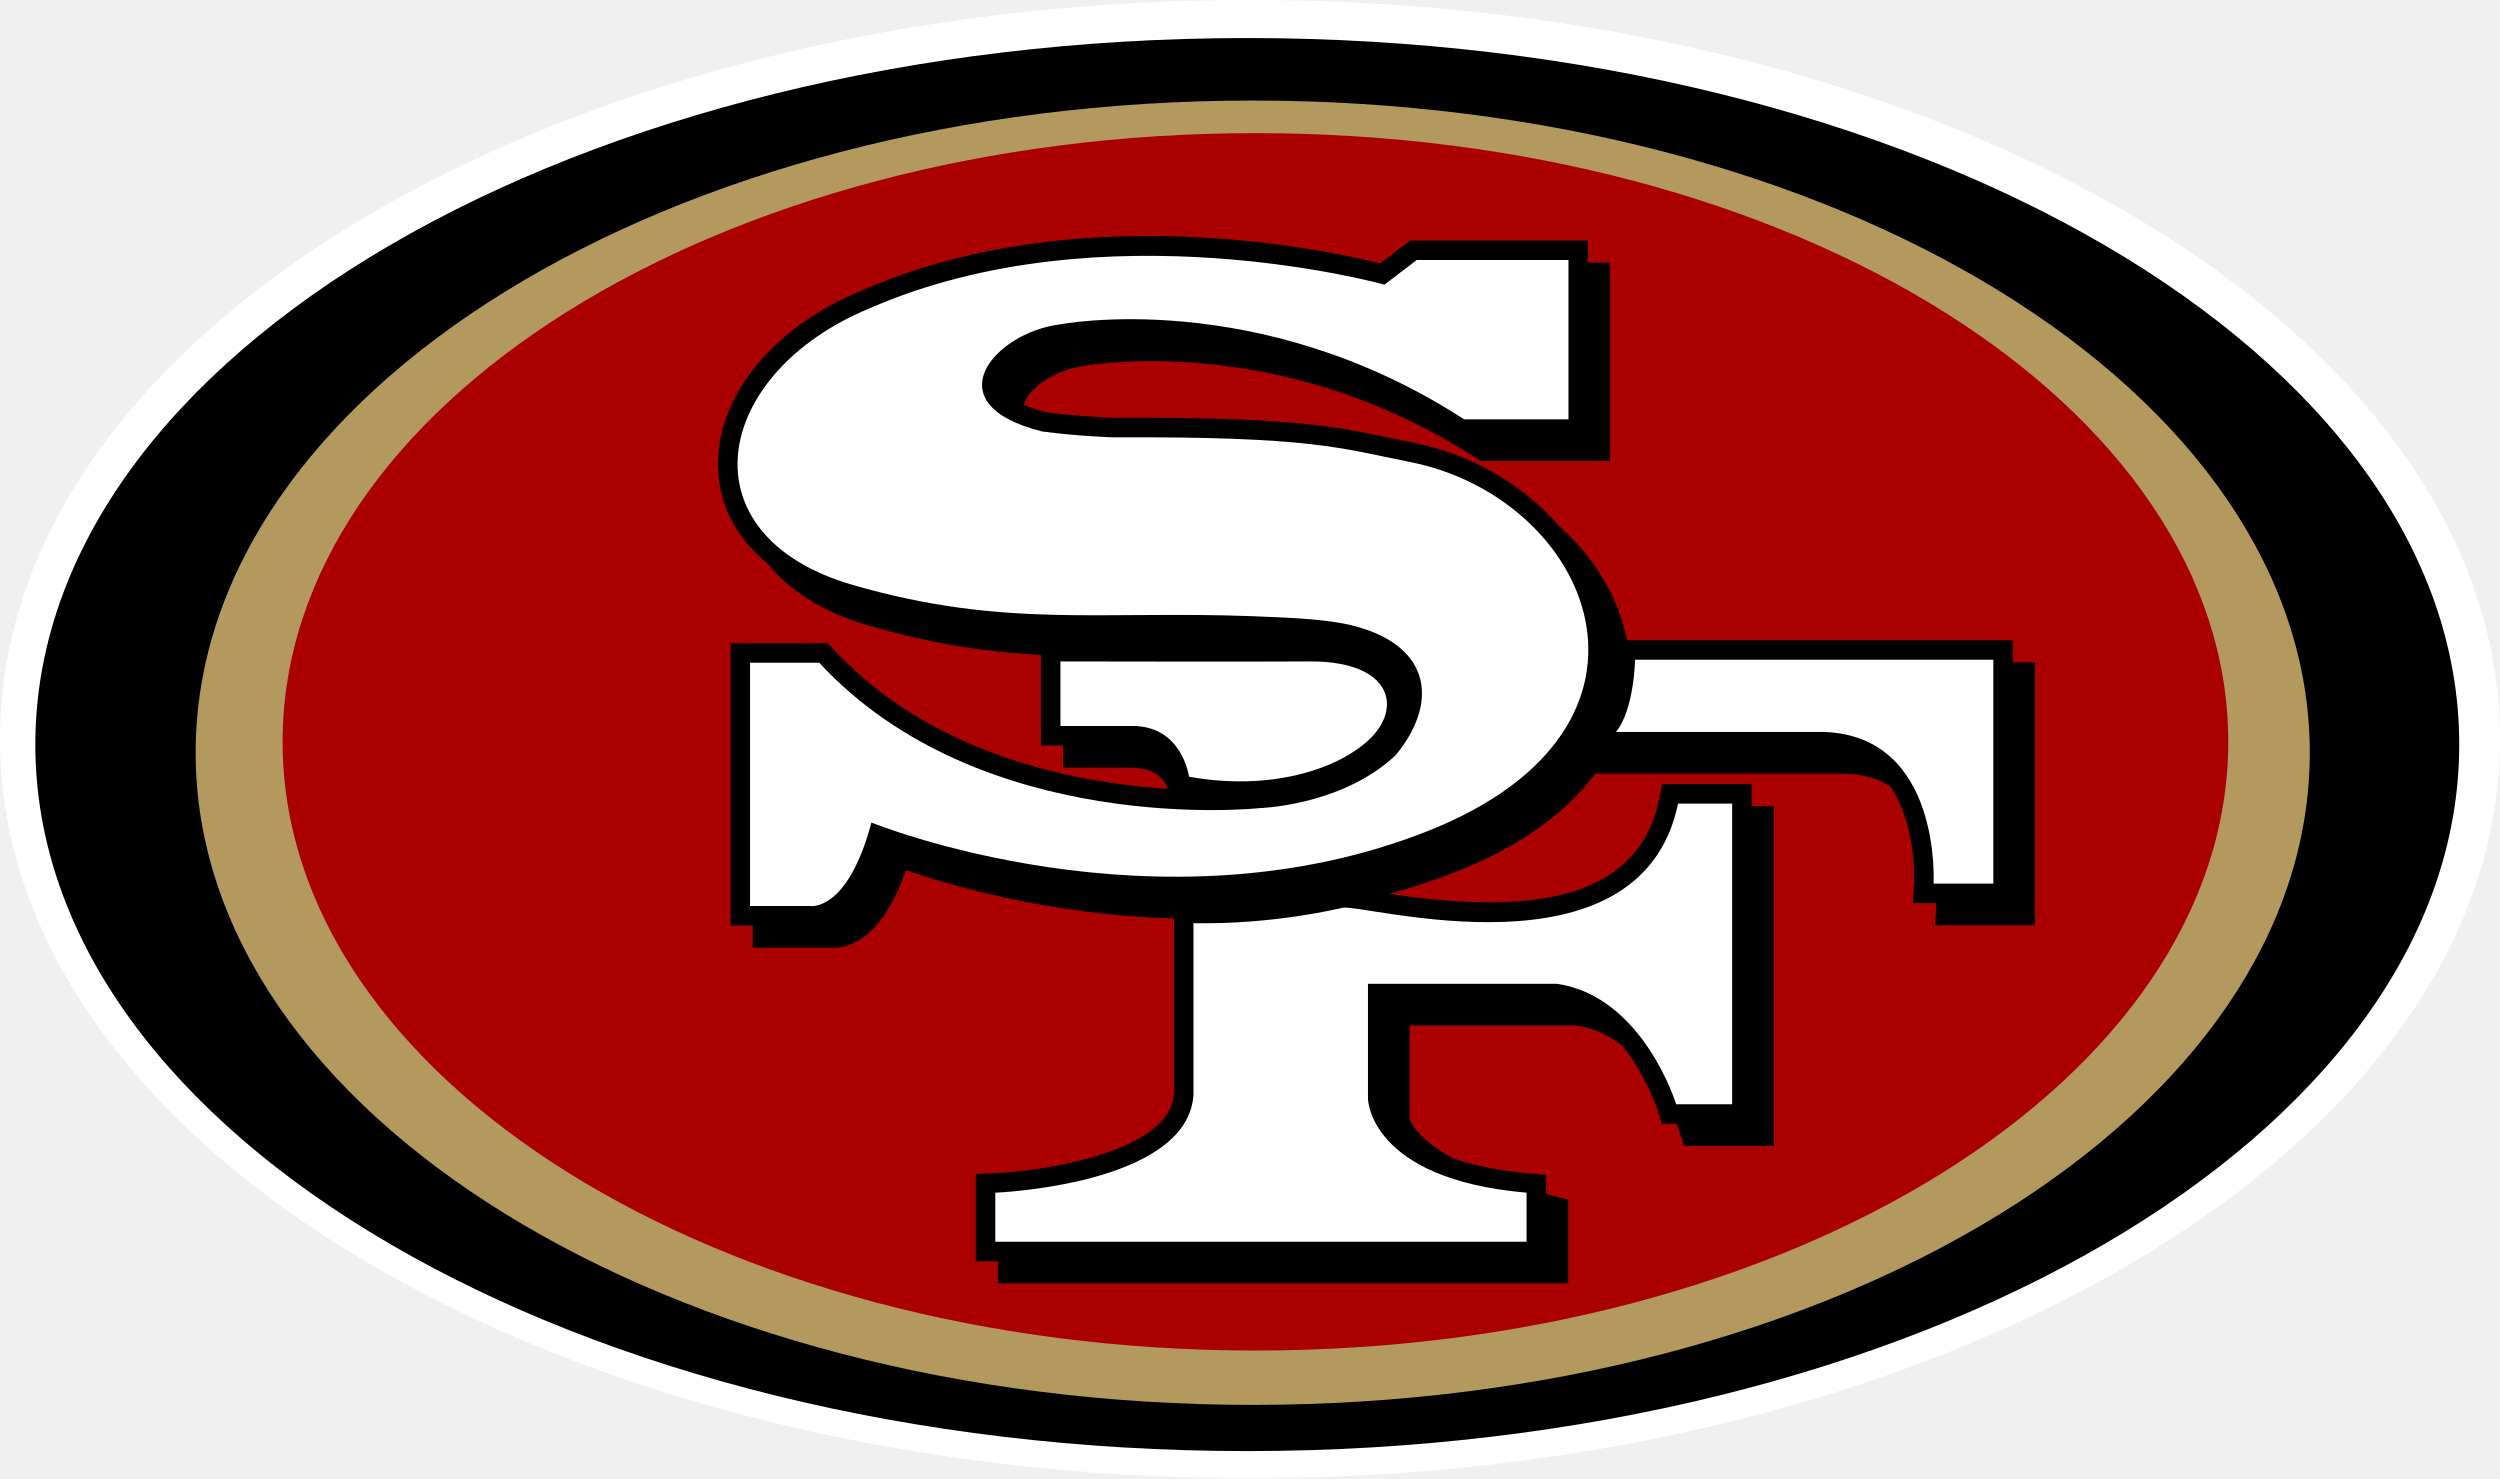
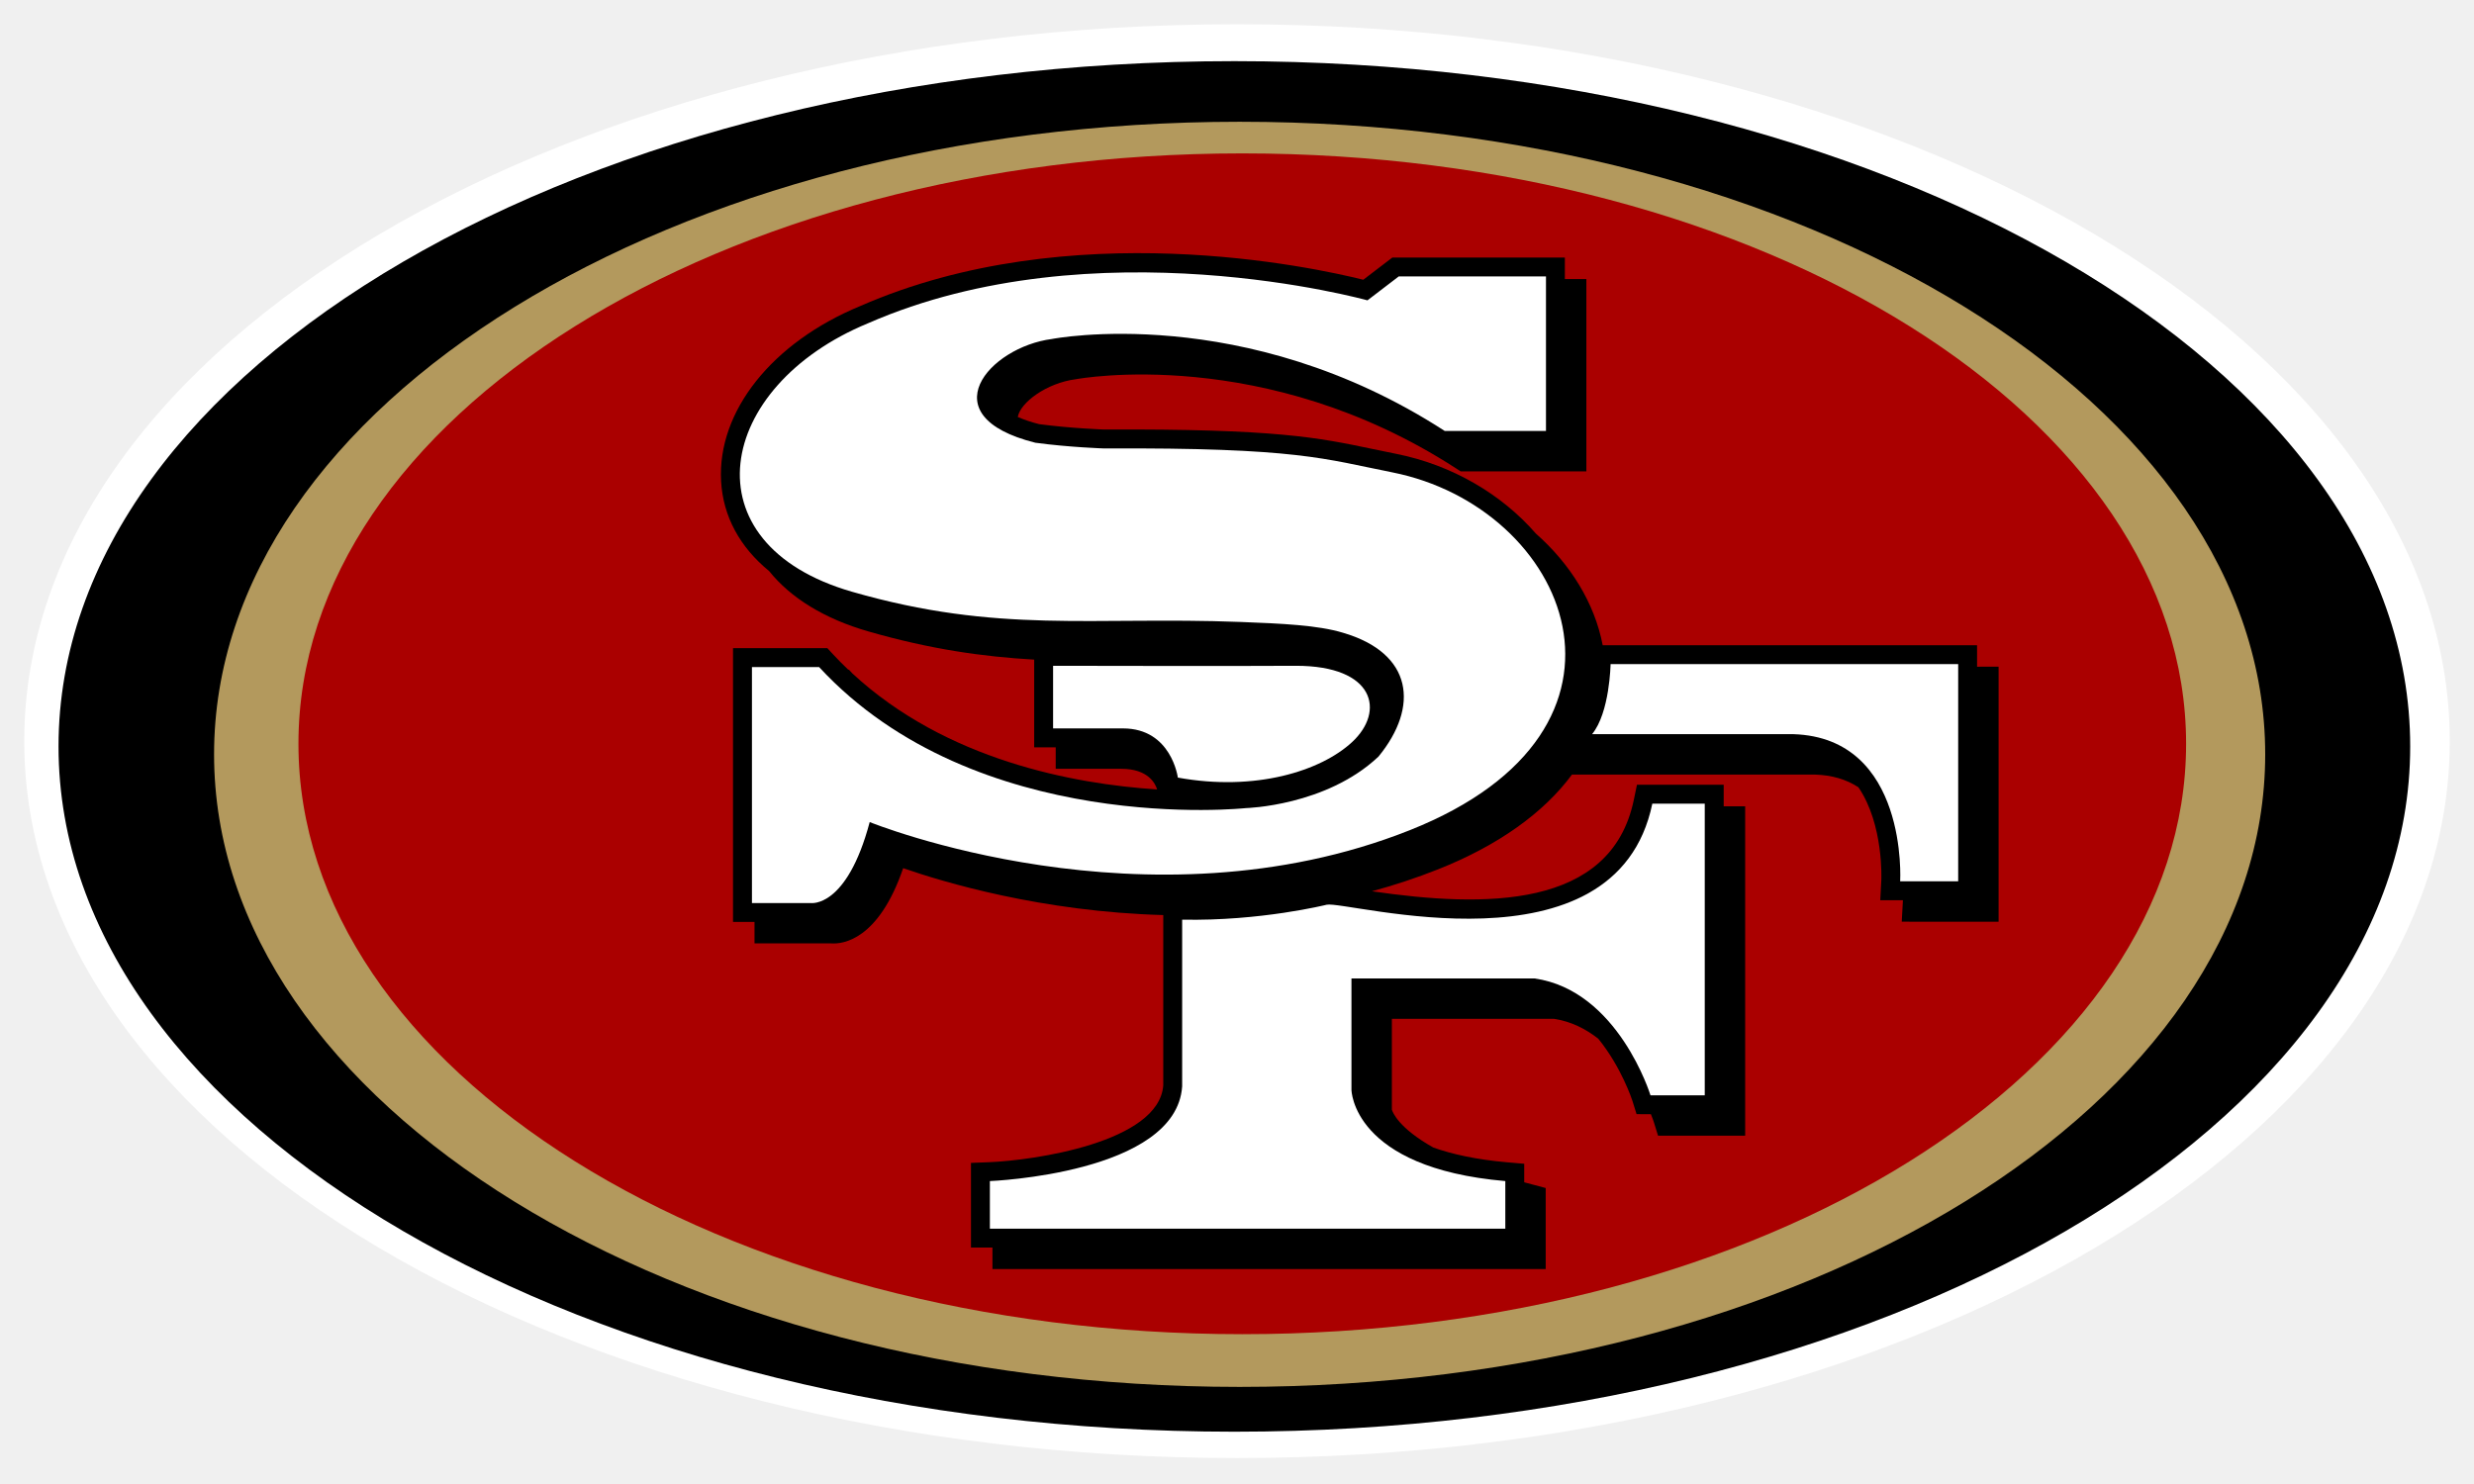
- <svg xmlns="http://www.w3.org/2000/svg" width="460" height="272" viewBox="0 0 460 272">
+ <svg xmlns="http://www.w3.org/2000/svg" viewBox="-4.6 -4.6 469.2 281.37" width="469.2" height="281.37">
  <ellipse cx="230" cy="136" rx="230" ry="136" fill="#ffffff" />
  <ellipse cx="229.5" cy="137" rx="223" ry="130" fill="#000000" />
  <ellipse cx="230.5" cy="138.5" rx="194.5" ry="120" fill="#B3995D" />
  <ellipse cx="231" cy="136.5" rx="179" ry="112" fill="#AA0000" />
  <path fill="#000000" d="M370.848,121.879h-0.492v-4.074h-3.578h-67.422      c-1.523-7.99-6.121-15.4-12.676-21.186c-6.457-7.426-15.844-13.01-26.523-15.131l-4.43-0.91      c-10.25-2.154-18.34-3.859-50.906-3.695c0,0-6.266-0.215-12.344-1.02c-1.539-0.389-2.891-0.855-4.051-1.355      c0.449-2.709,5.41-6.443,11-7.168c0.582-0.105,35.824-6.59,72.102,16.904l0.891,0.574h23.84V48.334h-4.078v-4.076h-32.719      c0,0-3.887,2.967-5.512,4.211c-9.418-2.359-55.559-12.455-95.395,4.984c-16.742,6.92-27.133,19.98-26.398,33.24      c0.375,6.686,3.578,12.516,9.109,17.041c4.07,5.08,10.469,9.045,18.805,11.445c11.797,3.398,21.781,4.799,31.465,5.354v1.17      v15.465h4.082v4.076h12.438c5.152,0,6.477,2.855,6.793,3.918c-15.875-1.039-40.023-5.559-57.793-22.008l-0.668-0.721h-0.125      c-0.98-0.936-1.945-1.904-2.887-2.92l-1.063-1.154h-17.895v51.936h4.078v4.07h14.59c2.141,0.148,8.922-0.609,13.602-14.273      c7.59,2.641,26.293,8.273,49.328,8.898v32.309c-0.805,10.848-24.703,14.246-33.031,14.574l-3.438,0.133v16.063h4.074v4.07      h104.926v-15.367l-2.676-0.711c-0.48-0.121-0.934-0.246-1.398-0.375v-3.516l-3.277-0.281      c-5.898-0.523-10.438-1.547-13.961-2.797c-6.594-3.703-7.723-6.703-7.863-7.188v-17.227h30.754      c3.246,0.492,6.027,1.914,8.387,3.766c4.43,5.453,6.445,11.688,6.48,11.789l0.785,2.523l2.641,0.016h0.082      c0.367,0.922,0.563,1.508,0.566,1.539l0.785,2.531h2.641h13.883v-62.488h-3.582h-0.492v-4.082h-3.59h-12.859l-0.594,2.863      c-4.313,20.762-28.32,20.457-49.668,17.344c4.18-1.137,8.387-2.512,12.582-4.18c11.43-4.543,20.004-10.723,25.355-17.957h46.082      c3.215,0.102,5.945,0.902,8.242,2.406c4.836,7.094,4.348,17.523,4.344,17.648l-0.199,3.777h3.781h0.508      c-0.004,0.168-0.008,0.277-0.008,0.293l-0.207,3.781l3.789,0.008h14.578v-48.377H370.848z" />
  <path fill="#FFFFFF" d="M297.34,134.674h38.195c21.816,0.695,20.238,27.914,20.238,27.914h11      v-41.199h-65.922C300.852,121.389,300.695,130.609,297.34,134.674" />
  <path fill="#FFFFFF" d="M219.598,169.861v31.637c-1.133,16.582-36.465,17.957-36.465,17.957      v9.027h97.754v-9.027c-29.051-2.512-29.18-17.316-29.18-17.316v-21.125h34.723c15.883,2.266,21.988,22.168,21.988,22.168h10.293      v-55.32h-9.945c-6.914,33.324-57.98,18.332-61.758,19.168C247.008,167.029,234.43,170.17,219.598,169.861" />
  <path fill="#FFFFFF" d="M250.098,115.434c13.27,3.889,14.504,14.014,6.734,23.494      c-9.941,9.383-25.125,9.77-25.125,9.77s-51.125,5.527-80.961-26.75h-12.738v44.762h11.164c0,0,6.805,1.043,11.168-15.359      c0,0,52.496,21.363,102.43,1.539c48.363-19.211,29.957-61.287-3.32-67.881c-12.797-2.535-17.887-4.725-54.613-4.535      c0,0-6.629-0.211-13.086-1.086c-20.242-5.059-8.73-18.145,3.141-19.68c0,0,36.469-7.189,74.512,17.451h19.195V47.842h-27.926      l-5.93,4.535c0,0-51.766-14.455-94.75,4.361c-28.891,11.945-34.555,41.824-3,50.92c27.789,8.01,45.504,4.654,73.664,5.729      C238.527,113.688,245.367,113.998,250.098,115.434" />
  <path fill="#FFFFFF" d="M208.387,133.582h-13.266v-11.879c10.281,0,31.25,0.084,46.086,0      c14.93,0,16.918,8.629,10.629,14.465c-5.93,5.502-18.352,9.42-33.055,6.744C218.781,142.912,217.57,133.582,208.387,133.582" />
</svg>
